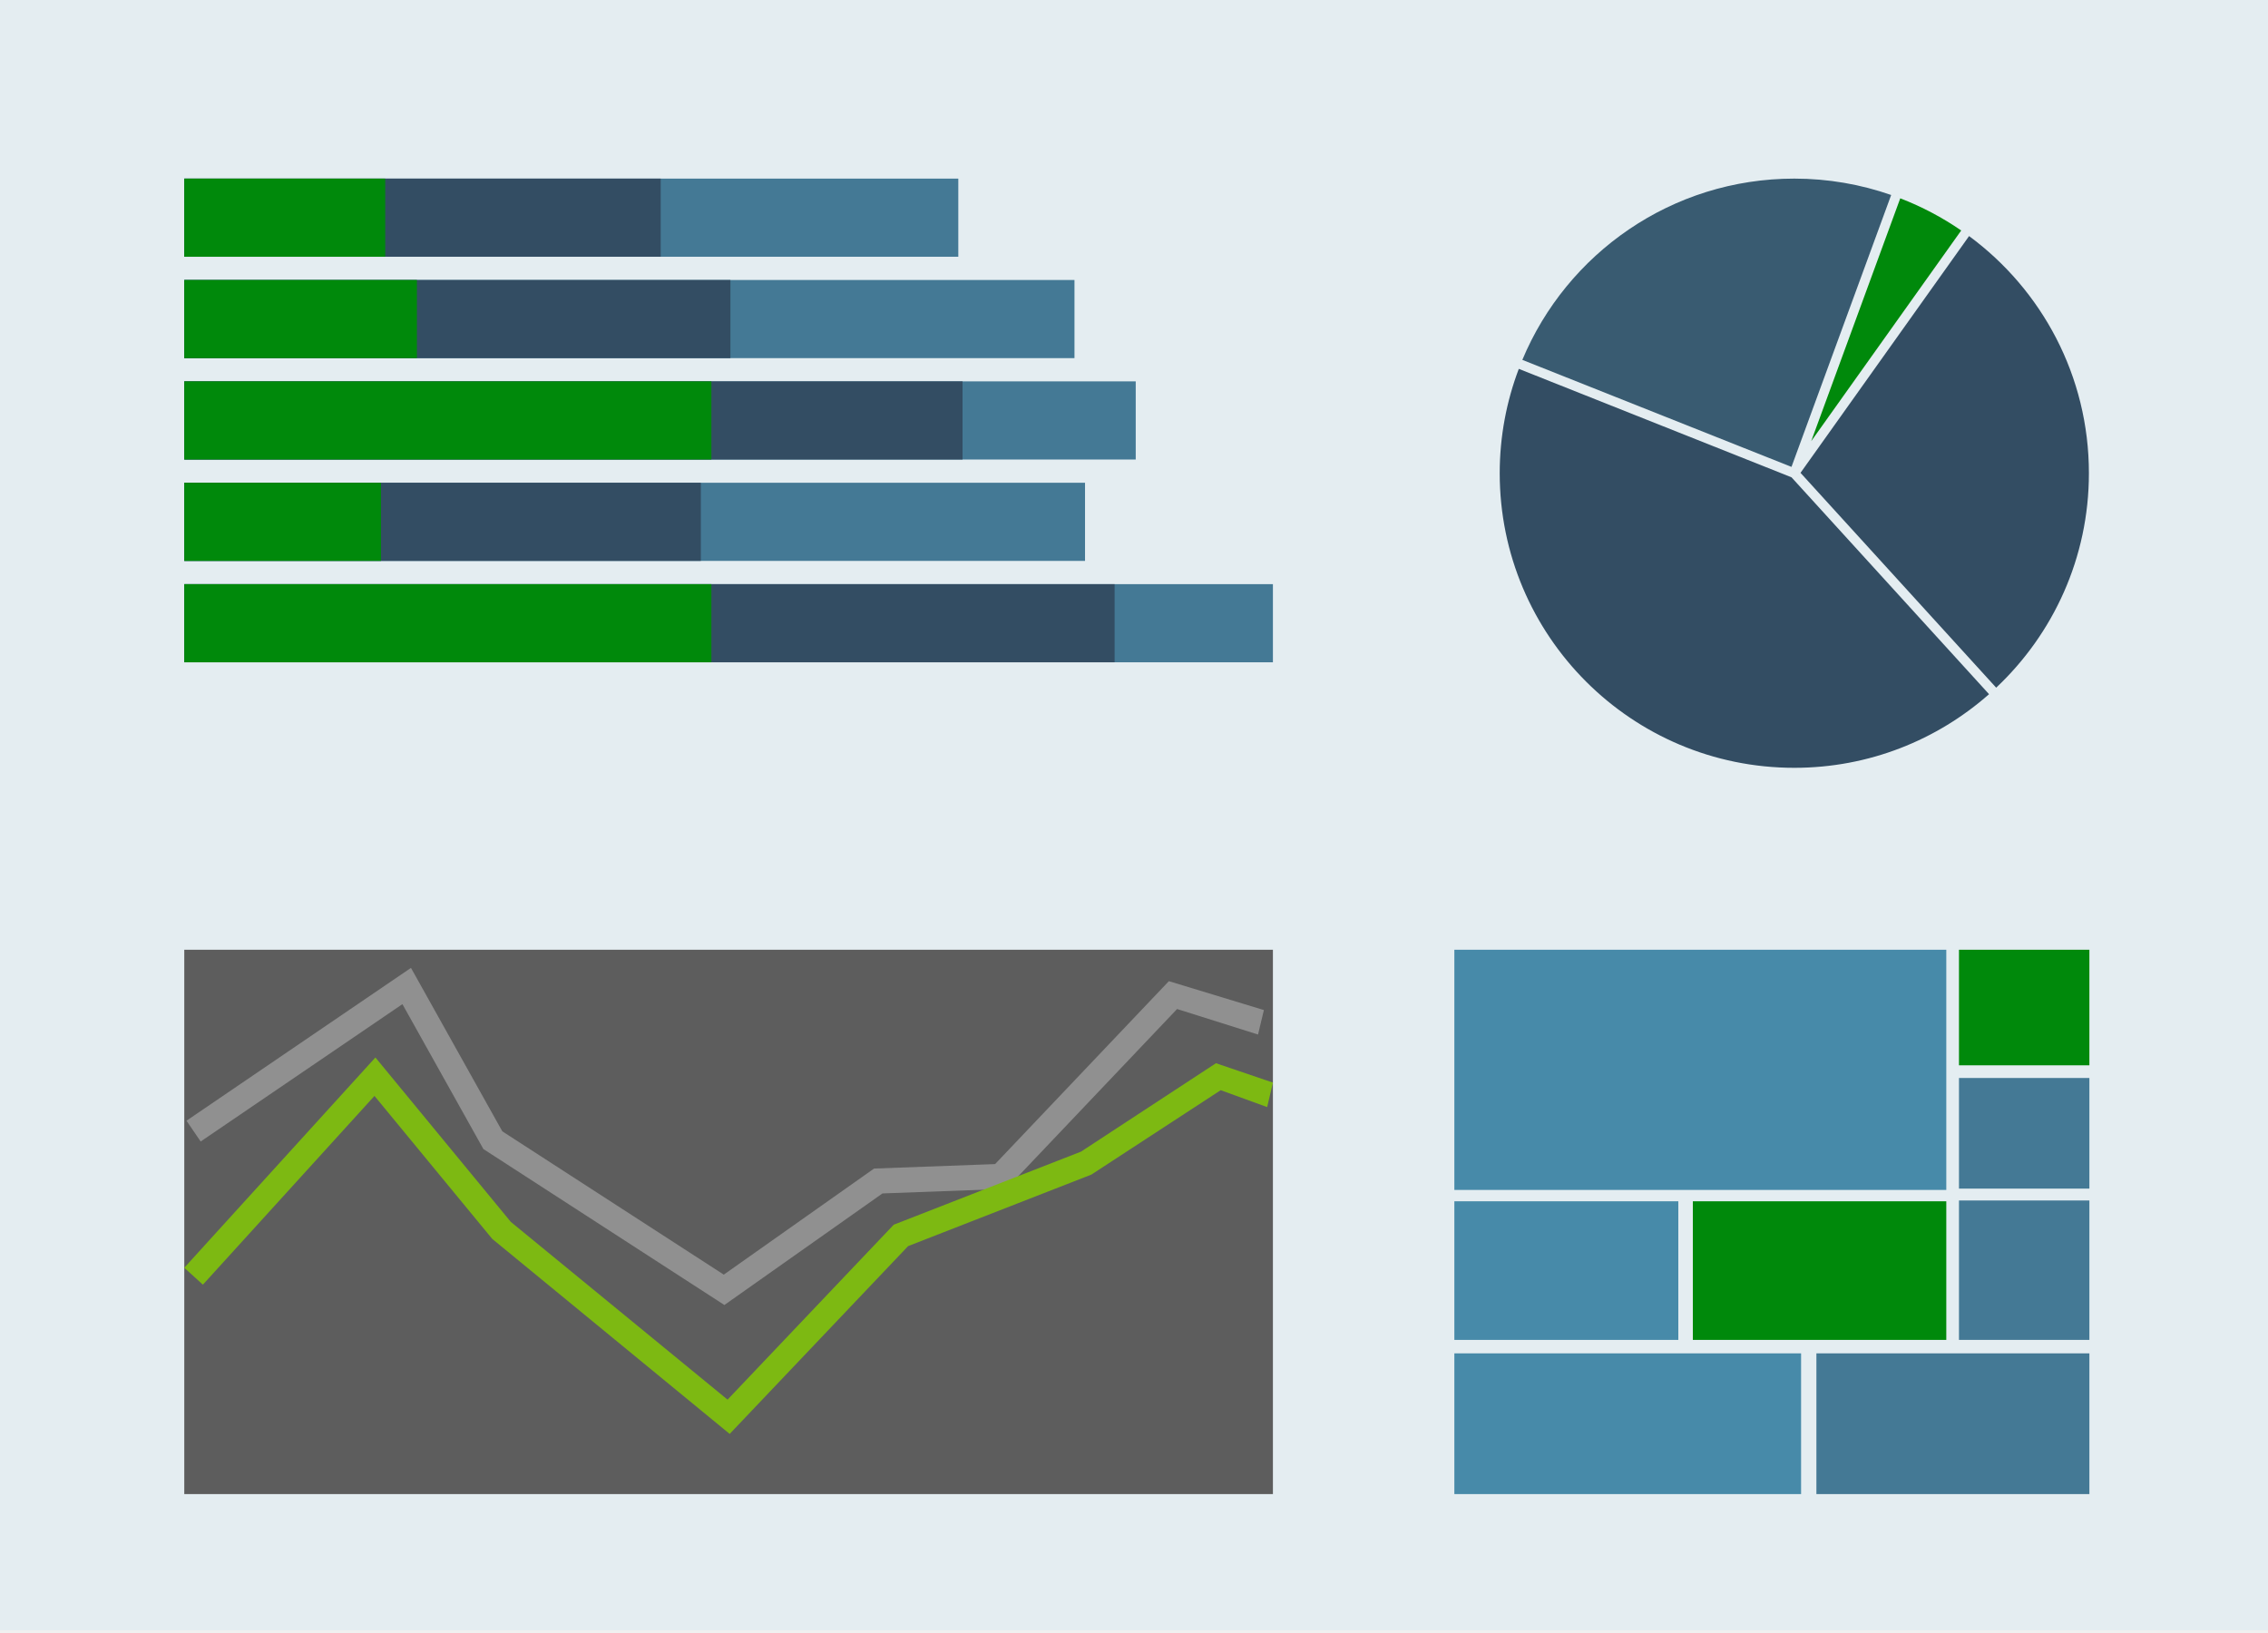
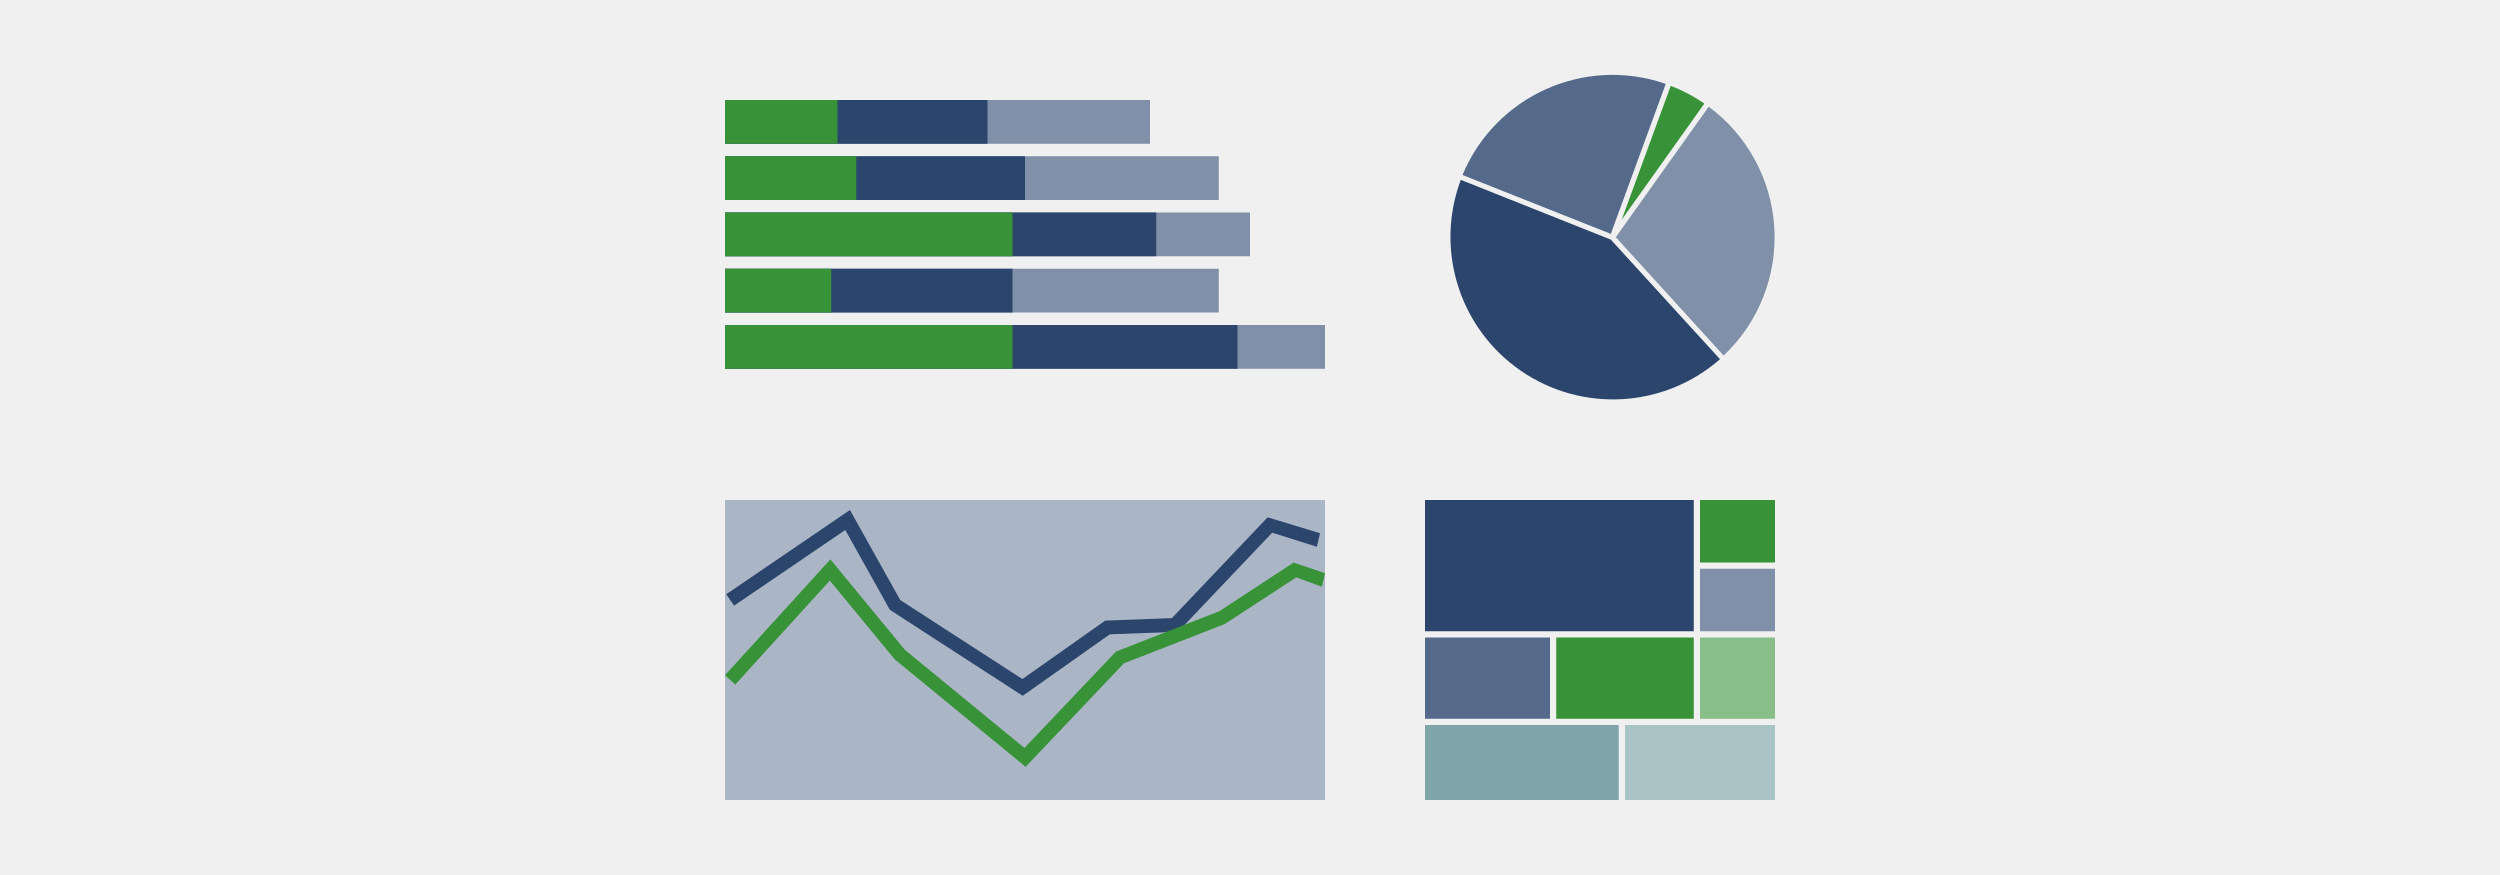
- <svg xmlns="http://www.w3.org/2000/svg" version="1.1" id="Layer_1" x="0px" y="0px" viewBox="0 0 200 144" style="enable-background:new 0 0 200 144;" xml:space="preserve">
-   <style type="text/css">
- 	.st0{fill:#E4EDF1;}
- 	.st1{fill:#E3E3E3;}
- 	.st2{fill:#5E5E5E;}
- 	.st3{fill:#2E2E2E;}
- 	.st4{fill:#7CABC2;}
- 	.st5{fill:#96BCCE;}
- 	.st6{fill:#2C3E50;}
- 	.st7{clip-path:url(#SVGID_2_);fill:#447995;}
- 	.st8{fill:#FFFFFF;}
- 	
- 		.st9{fill-rule:evenodd;clip-rule:evenodd;fill:none;stroke:#E3E3E3;stroke-width:1.309;stroke-linecap:round;stroke-linejoin:round;stroke-miterlimit:10;stroke-dasharray:1.309,2.618;}
- 	.st10{fill:#5D5D5D;}
- 	.st11{fill:#C7C7C7;}
- 	.st12{fill:none;stroke:#909090;stroke-width:1.174;stroke-miterlimit:10;stroke-dasharray:2.349,3.523;}
- 	.st13{fill:#395B71;}
- 	.st14{fill-rule:evenodd;clip-rule:evenodd;fill:#395B71;}
- 	.st15{fill-rule:evenodd;clip-rule:evenodd;fill:#2E2E2E;}
- 	.st16{fill:#2C3E58;}
- 	.st17{fill:#447995;}
- 	.st18{fill:none;}
- 	.st19{fill:#4889A8;}
- 	.st20{fill:#929090;}
- 	.st21{fill:#96BBCD;}
- 	.st22{fill:#3A5C71;}
- 	.st23{fill:#757575;}
- 	.st24{fill:#682A7A;}
- 	.st25{fill:#478AA9;}
- 	.st26{fill:#672A79;}
- 	.st27{fill:#334D63;}
- 	.st28{fill:#5D5F5E;}
- 	.st29{fill:#FAB516;}
- 	.st30{fill:#F5891F;}
- 	.st31{fill:#CB6D29;}
- 	.st32{fill:#171717;}
- 	.st33{fill:#CADEE6;}
- 	.st34{opacity:0.41;fill:#929090;}
- 	.st35{clip-path:url(#SVGID_4_);}
- 	.st36{clip-path:url(#SVGID_6_);}
- 	.st37{fill:#FE8B0C;}
- 	.st38{fill:#231F20;}
- 	.st39{fill:#909090;}
- 	.st40{fill:#2E2E2E;stroke:#8F8F8F;stroke-width:0.751;stroke-miterlimit:10;}
- 	.st41{fill:#8F8F8F;}
- 	.st42{fill:#C6C6C6;}
- 	.st43{fill:#777677;}
- 	.st44{fill:#D9DCE1;}
- 	.st45{clip-path:url(#SVGID_8_);}
- 	.st46{fill:none;stroke:#909090;stroke-miterlimit:10;stroke-dasharray:2,2;}
- 	.st47{fill:#ACACAC;}
- 	.st48{fill-rule:evenodd;clip-rule:evenodd;fill:#7CABC2;}
- 	.st49{fill-rule:evenodd;clip-rule:evenodd;fill:#478AA9;}
- 	.st50{clip-path:url(#SVGID_10_);}
- 	.st51{clip-path:url(#SVGID_12_);}
- 	.st52{fill:#7DB912;}
- 	.st53{fill:#B2B9C2;}
- 	.st54{fill:#B0CDDA;}
- 	.st55{clip-path:url(#SVGID_14_);fill:#333333;}
- 	.st56{clip-path:url(#SVGID_14_);fill:none;}
- 	.st57{clip-path:url(#SVGID_14_);fill:#7DB912;}
- 	.st58{clip-path:url(#SVGID_14_);fill:#FFFFFF;}
- 	.st59{clip-path:url(#SVGID_16_);fill:#333333;}
- 	.st60{clip-path:url(#SVGID_16_);fill:none;}
- 	.st61{clip-path:url(#SVGID_16_);fill:#395B71;}
- 	.st62{clip-path:url(#SVGID_16_);fill:#FFFFFF;}
- 	.st63{clip-path:url(#SVGID_16_);fill:#D1D2D2;}
- 	.st64{clip-path:url(#SVGID_18_);fill:#333333;}
- 	.st65{clip-path:url(#SVGID_18_);fill:none;}
- 	.st66{clip-path:url(#SVGID_18_);fill:#478AA9;}
- 	.st67{clip-path:url(#SVGID_18_);fill:#FFFFFF;}
- 	.st68{fill:#F58B20;}
- 	.st69{fill:#2B2B2B;}
- 	.st70{fill:#3B77AD;}
- 	.st71{fill:#F7CD13;}
- 	.st72{fill:#464646;}
- 	.st73{fill:#929497;}
- 	.st74{fill:#A6A8AB;}
- 	.st75{fill:#2F75BB;}
- 	.st76{fill:none;stroke:#757575;stroke-width:0.502;stroke-miterlimit:10;}
- 	.st77{fill:#3C88C6;}
- 	.st78{fill:#E4CB58;}
- 	.st79{fill:#58595B;}
- 	.st80{fill:#007ACC;}
- 	.st81{fill:#E4E4E5;}
- 	.st82{fill:#E73F24;}
- 	.st83{fill:#F58B23;}
- 	.st84{fill:#ADADAD;}
- 	.st85{fill:#959595;}
- 	.st86{fill-rule:evenodd;clip-rule:evenodd;fill:none;stroke:#E3E3E3;stroke-width:1.16;stroke-miterlimit:10;}
- 	.st87{fill-rule:evenodd;clip-rule:evenodd;fill:none;stroke:#4889A8;stroke-width:1.16;stroke-miterlimit:10;}
- 	.st88{fill-rule:evenodd;clip-rule:evenodd;fill:none;stroke:#0C8A44;stroke-width:1.16;stroke-miterlimit:10;}
- 	.st89{fill:#DB58DB;}
- 	.st90{fill:#B4079C;}
- 	.st91{fill:#9A37AF;}
- 	.st92{fill:#721481;}
- 	.st93{fill:#73AA24;}
- 	.st94{fill:#05930C;}
- 	.st95{fill:#2581BF;}
- 	.st96{fill:#004E8C;}
- 	.st97{fill:none;stroke:#909090;stroke-width:0.92;stroke-miterlimit:10;}
- 	.st98{fill:none;stroke:#909090;stroke-width:0.949;stroke-miterlimit:10;}
- 	.st99{fill:none;stroke:#909090;stroke-width:0.899;stroke-miterlimit:10;}
- 	.st100{fill:none;stroke:#909090;stroke-width:0.848;stroke-miterlimit:10;}
- 	.st101{fill:none;stroke:#909090;stroke-width:0.797;stroke-miterlimit:10;}
- 	.st102{fill:none;stroke:#909090;stroke-width:0.747;stroke-miterlimit:10;}
- 	.st103{fill:none;stroke:#909090;stroke-width:0.696;stroke-miterlimit:10;}
- 	.st104{fill:none;stroke:#447995;stroke-miterlimit:10;}
- 	.st105{fill:#FFFFFF;stroke:#96BCCE;stroke-width:0.75;stroke-miterlimit:10;}
- 	.st106{clip-path:url(#SVGID_20_);}
- 	.st107{fill:#08BBF1;}
- 	.st108{fill:#0AA5E2;}
- 	.st109{fill:#B2D7F0;}
- 	.st110{fill:#181717;}
- 	.st111{fill:#F3AF21;}
- 	.st112{fill:none;stroke:#5D5D5D;stroke-width:0.835;stroke-miterlimit:10;}
- 	.st113{fill:none;stroke:#5D5D5D;stroke-width:1.353;stroke-miterlimit:10;}
- 	.st114{fill-rule:evenodd;clip-rule:evenodd;fill:#7DB912;}
- 	.st115{fill:#333333;}
- 	.st116{fill:none;stroke:#FFFFFF;stroke-width:0.225;stroke-linecap:round;stroke-linejoin:round;stroke-miterlimit:10;}
- 	.st117{fill:#737374;}
- 	.st118{fill:#515050;}
- 	.st119{fill:none;stroke:#000000;stroke-width:0.45;stroke-miterlimit:1;}
- 	.st120{fill:#619BB5;}
- 	.st121{fill:none;stroke:#395B71;stroke-width:0.234;stroke-miterlimit:10;}
- 	.st122{fill:#32383D;}
- 	.st123{fill:#00BCF2;}
- 	.st124{fill:#2C2737;}
- 	.st125{fill:#201D29;}
- 	.st126{fill:#22BAED;}
- 	.st127{fill:#221F1F;}
- 	.st128{clip-path:url(#SVGID_22_);}
- 	.st129{clip-path:url(#SVGID_24_);}
- 	.st130{fill:#5E615F;}
- 	.st131{fill:none;stroke:#767676;stroke-width:0.199;stroke-miterlimit:10;}
- 	.st132{fill:#699F63;}
- 	.st133{fill-rule:evenodd;clip-rule:evenodd;fill:#333333;}
- 	.st134{fill-rule:evenodd;clip-rule:evenodd;fill:#699F63;}
- 	.st135{clip-path:url(#XMLID_3_);}
- 	.st136{fill:url(#SVGID_25_);}
- 	.st137{fill:url(#SVGID_26_);}
- 	.st138{fill:url(#SVGID_27_);}
- 	.st139{fill:url(#SVGID_28_);}
- 	.st140{fill:url(#SVGID_29_);}
- 	.st141{fill:url(#SVGID_30_);}
- 	.st142{fill:#00890B;}
- 	.st143{clip-path:url(#SVGID_32_);}
- 	.st144{fill:#515150;}
- 	.st145{fill:#457994;}
- 	.st146{fill:#F16424;}
- 	.st147{fill:#8B6AB1;}
- 	.st148{fill:#5C2D91;}
- 	.st149{clip-path:url(#SVGID_34_);fill:#447995;}
- </style>
-   <rect x="0" y="-0.25" class="st0" width="200" height="144" />
-   <rect x="16.25" y="83.75" class="st10" width="96" height="48" />
-   <g>
-     <path class="st27" d="M158.775,41.696L176.03,60.64c5.031-4.738,8.177-11.455,8.177-18.912c0-8.577-4.158-16.18-10.567-20.911   L158.775,41.696z" />
-     <path class="st142" d="M159.72,38.9l13.226-18.576c-1.662-1.145-3.464-2.099-5.375-2.836L159.72,38.9z" />
-     <path class="st27" d="M157.98,42.088l-24.047-9.562c-1.084,2.861-1.683,5.961-1.683,9.202c0,14.348,11.631,25.979,25.979,25.979   c6.585,0,12.593-2.455,17.172-6.493L157.98,42.088z" />
-     <path class="st13" d="M157.979,41.171l8.791-23.977c-2.676-0.932-5.548-1.444-8.542-1.444c-10.805,0-20.067,6.598-23.983,15.984   L157.979,41.171z" />
-   </g>
-   <g>
-     <rect x="16.25" y="15.75" class="st17" width="68.257" height="6.891" />
-     <rect x="16.25" y="15.75" class="st27" width="42.013" height="6.891" />
-     <rect x="16.25" y="15.75" class="st142" width="17.72" height="6.891" />
-     <rect x="16.25" y="24.69" class="st17" width="78.501" height="6.891" />
-     <rect x="16.25" y="24.69" class="st27" width="48.16" height="6.891" />
-     <rect x="16.25" y="24.69" class="st142" width="20.514" height="6.891" />
-     <rect x="16.25" y="33.63" class="st17" width="83.902" height="6.891" />
-     <rect x="16.25" y="33.63" class="st27" width="68.63" height="6.891" />
-     <rect x="16.25" y="33.63" class="st142" width="46.483" height="6.891" />
-     <rect x="16.25" y="42.57" class="st17" width="79.432" height="6.891" />
-     <rect x="16.25" y="42.57" class="st27" width="45.552" height="6.891" />
-     <rect x="16.25" y="42.57" class="st142" width="17.348" height="6.891" />
-     <rect x="16.25" y="51.511" class="st17" width="96" height="6.891" />
-     <rect x="16.25" y="51.511" class="st27" width="82.04" height="6.891" />
-     <rect x="16.25" y="51.511" class="st142" width="46.483" height="6.891" />
-   </g>
-   <g>
-     <rect x="128.25" y="83.75" class="st25" width="43.381" height="21.18" />
-     <rect x="172.749" y="83.75" transform="matrix(-1 -1.224647e-16 1.224647e-16 -1 356.9988 177.6905)" class="st142" width="11.501" height="10.191" />
-     <rect x="128.25" y="105.931" class="st25" width="19.75" height="12.223" />
-     <rect x="149.281" y="105.931" class="st142" width="22.35" height="12.223" />
-     <rect x="128.25" y="119.341" class="st25" width="30.576" height="12.409" />
-     <rect x="160.177" y="119.341" class="st17" width="24.073" height="12.409" />
-     <rect x="172.749" y="105.861" transform="matrix(-1 -1.224647e-16 1.224647e-16 -1 356.9988 224.0143)" class="st17" width="11.501" height="12.293" />
-     <rect x="172.749" y="95.058" transform="matrix(-1 -1.224647e-16 1.224647e-16 -1 356.9988 199.8711)" class="st17" width="11.501" height="9.755" />
-   </g>
-   <g>
-     <g>
-       <polygon class="st39" points="63.879,115.077 42.627,101.324 35.487,88.547 17.696,100.66 16.446,98.826 36.241,85.349     44.295,99.761 63.826,112.399 77.077,103.045 87.751,102.65 103.074,86.52 111.455,89.068 110.937,91.226 103.8,88.976     88.736,104.834 77.819,105.238   " />
-     </g>
-     <g>
-       <polygon class="st52" points="64.346,126.445 43.405,109.245 33.023,96.64 17.892,113.284 16.25,111.792 33.106,93.25     45.048,107.751 64.159,123.422 78.813,107.996 95.33,101.551 107.227,93.756 112.25,95.465 111.742,97.624 107.645,96.134     96.244,103.576 80.081,109.883   " />
-     </g>
-   </g>
+ <svg xmlns="http://www.w3.org/2000/svg" id="Layer_1" data-name="Layer 1" viewBox="0 0 400 140">
+   <defs>
+     <style>.cls-1{fill:#aab5c5;}.cls-2{fill:#8090a8;}.cls-3{fill:#389238;}.cls-4{fill:#2b456d;}.cls-5{fill:#556a8a;}.cls-6{fill:#80a5a8;}.cls-7{fill:#aac3c5;}.cls-8{fill:#88be88;}</style>
+   </defs>
+   <rect class="cls-1" x="116" y="80" width="96" height="48" />
+   <path class="cls-2" d="M258.53,37.95l17.25,18.94a26,26,0,0,0-2.39-39.82Z" />
+   <path class="cls-3" d="M259.47,35.15,272.7,16.57a25.9,25.9,0,0,0-5.38-2.84Z" />
+   <path class="cls-4" d="M257.73,38.34l-24-9.56a26,26,0,0,0,41.47,28.69Z" />
+   <path class="cls-5" d="M257.73,37.42l8.79-24A26,26,0,0,0,234,28Z" />
+   <rect class="cls-2" x="116" y="16" width="68" height="7" />
+   <rect class="cls-4" x="116" y="16" width="42" height="7" />
+   <rect class="cls-3" x="116" y="16" width="18" height="7" />
+   <rect class="cls-2" x="116" y="25" width="79" height="7" />
+   <rect class="cls-4" x="116" y="25" width="48" height="7" />
+   <rect class="cls-3" x="116" y="25" width="21" height="7" />
+   <rect class="cls-2" x="116" y="34" width="84" height="7" />
+   <rect class="cls-4" x="116" y="34" width="69" height="7" />
+   <rect class="cls-3" x="116" y="34" width="46" height="7" />
+   <rect class="cls-2" x="116" y="43" width="79" height="7" />
+   <rect class="cls-4" x="116" y="43" width="46" height="7" />
+   <rect class="cls-3" x="116" y="43" width="17" height="7" />
+   <rect class="cls-2" x="116" y="52" width="96" height="7" />
+   <rect class="cls-4" x="116" y="52" width="82" height="7" />
+   <rect class="cls-3" x="116" y="52" width="46" height="7" />
+   <rect class="cls-4" x="228" y="80" width="43" height="21" />
+   <rect class="cls-3" x="272" y="80" width="12" height="10" transform="translate(556 170) rotate(180)" />
+   <rect class="cls-5" x="228" y="102" width="20" height="13" />
+   <rect class="cls-3" x="249" y="102" width="22" height="13" />
+   <rect class="cls-6" x="228" y="116" width="31" height="12" />
+   <rect class="cls-7" x="260" y="116" width="24" height="12" />
+   <rect class="cls-8" x="272" y="102" width="12" height="13" transform="translate(556 217) rotate(180)" />
+   <rect class="cls-2" x="272" y="91" width="12" height="10" transform="translate(556 192) rotate(180)" />
+   <polygon class="cls-4" points="163.63 111.33 142.38 97.57 135.24 84.8 117.45 96.91 116.2 95.08 135.99 81.6 144.04 96.01 163.58 108.65 176.83 99.3 187.5 98.9 202.82 82.77 211.21 85.32 210.69 87.48 203.55 85.23 188.49 101.08 177.57 101.49 163.63 111.33" />
+   <polygon class="cls-3" points="164.1 122.69 143.16 105.5 132.77 92.89 117.64 109.53 116 108.04 132.86 89.5 144.8 104 163.91 119.67 178.56 104.25 195.08 97.8 206.98 90.01 212 91.72 211.49 93.87 207.4 92.38 195.99 99.83 179.83 106.13 164.1 122.69" />
</svg>
